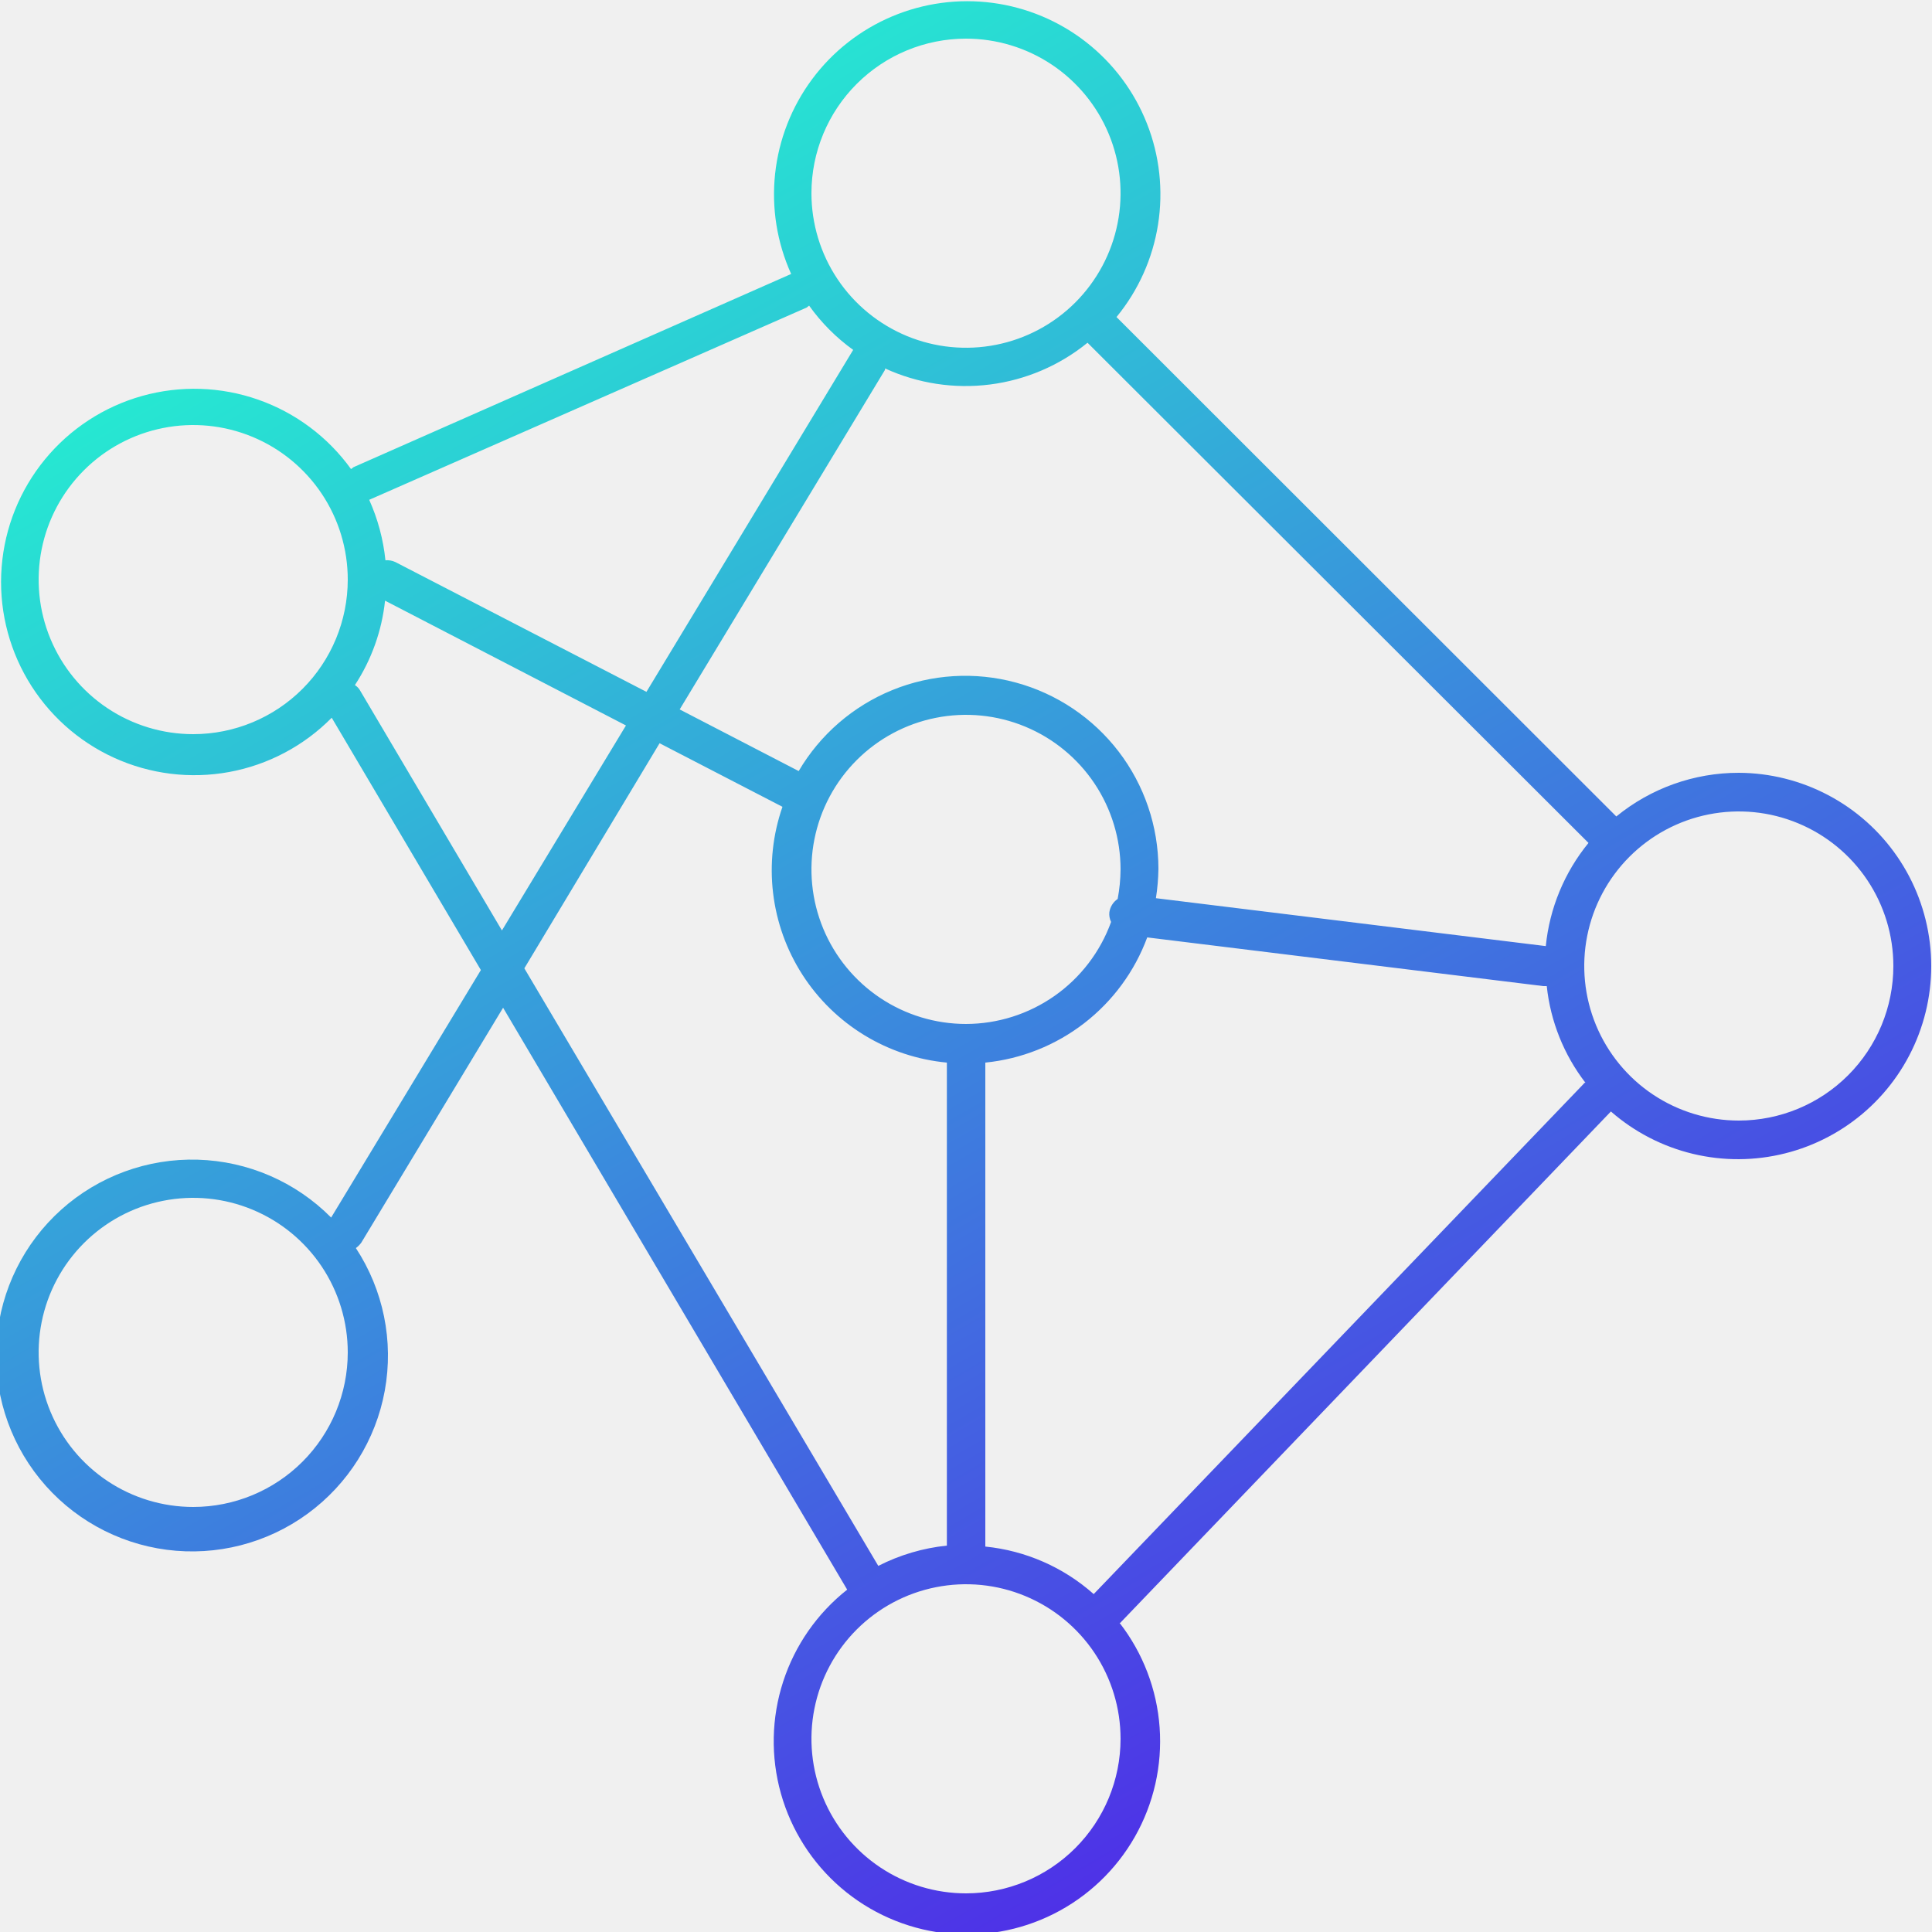
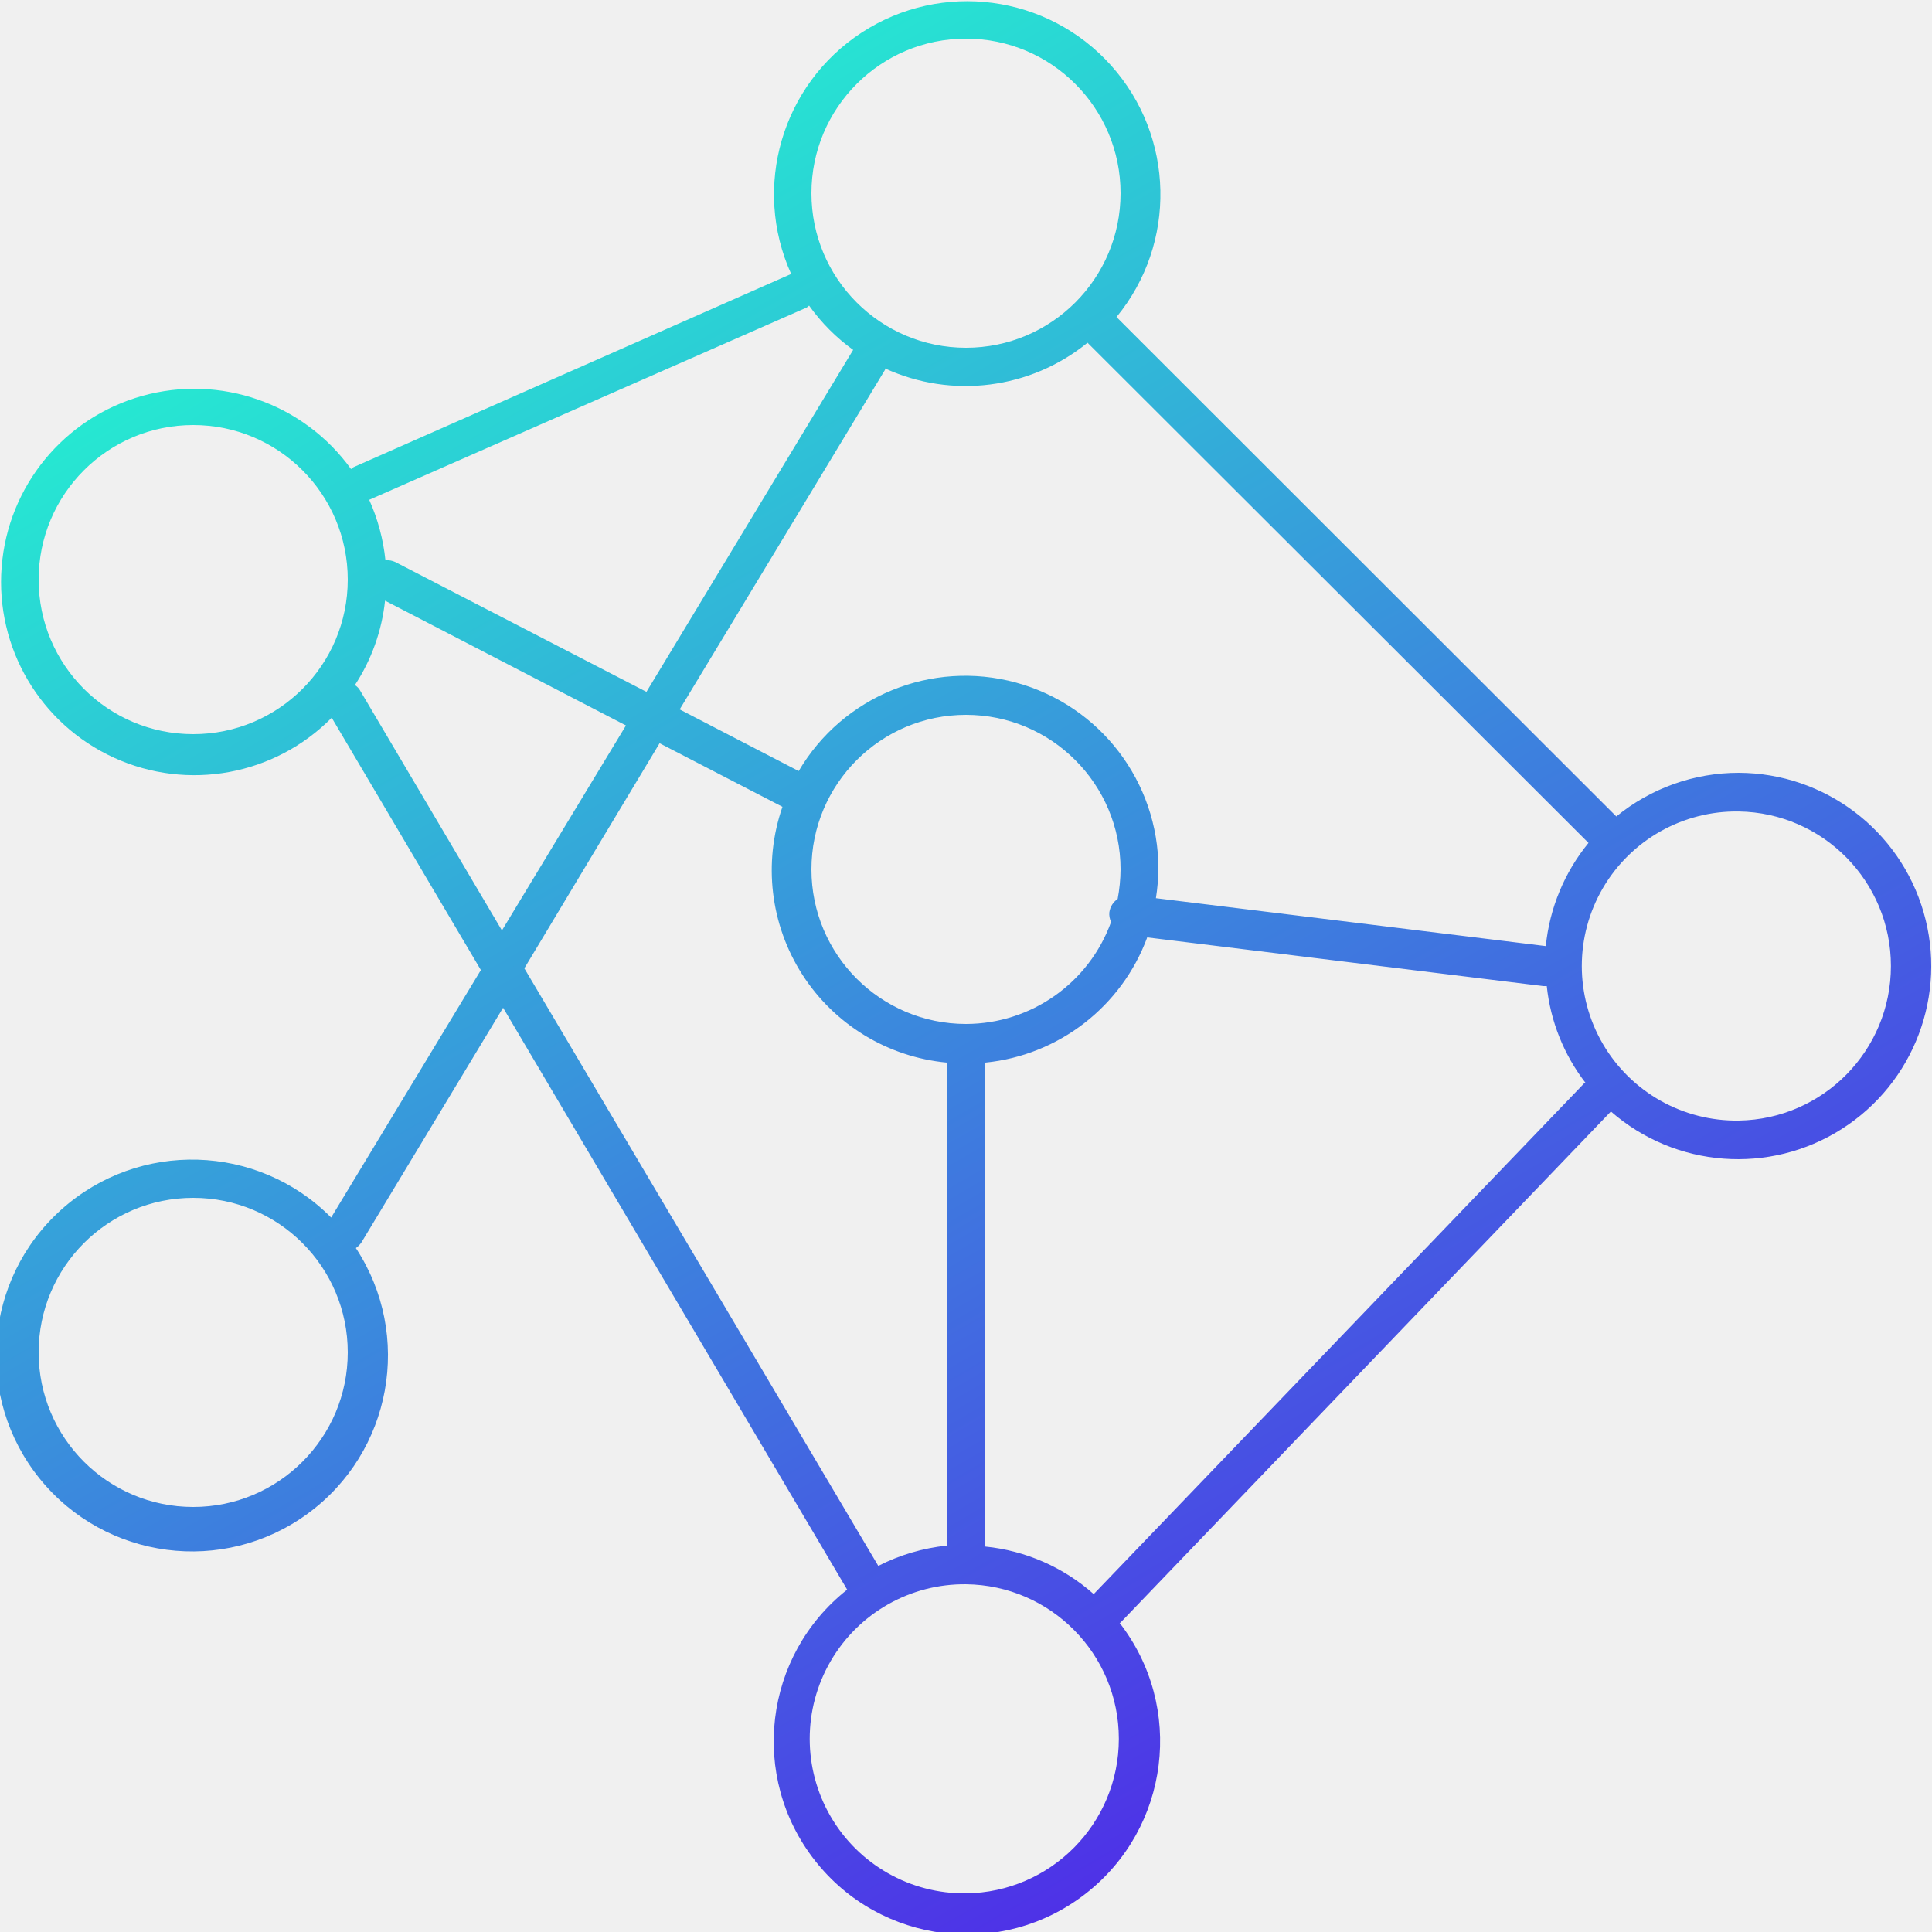
- <svg xmlns="http://www.w3.org/2000/svg" width="100" height="100" viewBox="0 0 100 100" fill="none">
+ <svg xmlns="http://www.w3.org/2000/svg" width="100" height="100" fill="none">
  <g clip-path="url(#clip0_130_4)">
-     <path d="M90 40C87.689 39.998 85.449 40.797 83.66 42.26L57.79 16.41C58.922 15.032 59.664 13.377 59.941 11.616C60.218 9.855 60.02 8.051 59.365 6.393C58.711 4.734 57.625 3.281 56.221 2.183C54.816 1.085 53.143 0.383 51.376 0.149C49.608 -0.085 47.81 0.158 46.168 0.852C44.526 1.546 43.099 2.667 42.036 4.098C40.973 5.529 40.312 7.219 40.12 8.991C39.929 10.764 40.216 12.555 40.95 14.18L18.3 24.18L18.17 24.28C16.973 22.617 15.293 21.362 13.359 20.685C11.425 20.008 9.329 19.941 7.356 20.494C5.383 21.047 3.627 22.193 2.327 23.777C1.026 25.361 0.244 27.305 0.085 29.349C-0.074 31.392 0.399 33.434 1.439 35.2C2.48 36.965 4.037 38.369 5.901 39.22C7.765 40.071 9.846 40.329 11.861 39.959C13.877 39.589 15.73 38.608 17.17 37.15L24.89 50.21L17.14 63.02C15.308 61.173 12.837 60.101 10.237 60.025C7.637 59.949 5.107 60.875 3.17 62.612C1.234 64.349 0.039 66.763 -0.167 69.356C-0.374 71.949 0.424 74.522 2.062 76.544C3.699 78.565 6.051 79.879 8.63 80.216C11.209 80.552 13.819 79.884 15.92 78.35C18.021 76.816 19.452 74.534 19.917 71.975C20.383 69.415 19.846 66.775 18.42 64.6C18.528 64.522 18.622 64.428 18.7 64.32L26.04 52.16L43.85 82.28C42.301 83.504 41.148 85.158 40.538 87.035C39.927 88.913 39.886 90.929 40.419 92.829C40.953 94.73 42.036 96.43 43.534 97.716C45.032 99.002 46.877 99.815 48.837 100.054C50.796 100.293 52.783 99.947 54.546 99.059C56.309 98.171 57.77 96.781 58.744 95.065C59.719 93.348 60.163 91.381 60.022 89.412C59.881 87.443 59.16 85.56 57.95 84C57.95 84 58.02 84 58.04 83.94L83.38 57.53C84.596 58.592 86.05 59.344 87.62 59.722C89.19 60.1 90.827 60.092 92.393 59.699C93.959 59.307 95.406 58.541 96.612 57.467C97.817 56.393 98.745 55.043 99.315 53.533C99.886 52.023 100.082 50.397 99.887 48.794C99.692 47.191 99.113 45.66 98.197 44.33C97.282 43 96.058 41.912 94.631 41.158C93.203 40.404 91.614 40.006 90 40ZM10 78C8.418 78 6.871 77.531 5.555 76.652C4.24 75.773 3.214 74.523 2.609 73.061C2.003 71.6 1.845 69.991 2.154 68.439C2.462 66.887 3.224 65.462 4.343 64.343C5.462 63.224 6.887 62.462 8.439 62.154C9.991 61.845 11.6 62.003 13.062 62.609C14.523 63.214 15.773 64.24 16.652 65.555C17.531 66.871 18 68.418 18 70C18 72.122 17.157 74.157 15.657 75.657C14.157 77.157 12.122 78 10 78ZM82.22 43.63C80.974 45.154 80.205 47.011 80.01 48.97L59.83 46.49C59.909 45.987 59.952 45.479 59.96 44.97C59.958 42.776 59.235 40.644 57.902 38.902C56.568 37.16 54.699 35.904 52.582 35.329C50.465 34.754 48.218 34.891 46.187 35.718C44.155 36.546 42.452 38.019 41.34 39.91L35.18 36.72L45.81 19.14C45.808 19.117 45.808 19.093 45.81 19.07C47.507 19.849 49.388 20.137 51.24 19.902C53.092 19.667 54.842 18.918 56.29 17.74L82.22 43.63ZM50 53C48.418 53 46.871 52.531 45.556 51.652C44.24 50.773 43.215 49.523 42.609 48.062C42.004 46.6 41.845 44.991 42.154 43.439C42.462 41.887 43.224 40.462 44.343 39.343C45.462 38.224 46.887 37.462 48.439 37.154C49.991 36.845 51.6 37.003 53.062 37.609C54.523 38.214 55.773 39.24 56.652 40.555C57.531 41.871 58 43.418 58 45C57.996 45.513 57.946 46.026 57.85 46.53C57.734 46.608 57.636 46.711 57.562 46.829C57.488 46.948 57.439 47.081 57.42 47.22C57.403 47.392 57.434 47.565 57.51 47.72C56.952 49.264 55.931 50.6 54.588 51.544C53.244 52.489 51.642 52.997 50 53ZM50 2C51.582 2 53.129 2.469 54.445 3.348C55.76 4.227 56.786 5.477 57.391 6.939C57.997 8.4 58.155 10.009 57.846 11.561C57.538 13.113 56.776 14.538 55.657 15.657C54.538 16.776 53.113 17.538 51.561 17.846C50.009 18.155 48.4 17.997 46.938 17.391C45.477 16.785 44.227 15.76 43.348 14.445C42.469 13.129 42 11.582 42 10C42 7.878 42.843 5.843 44.343 4.343C45.843 2.843 47.878 2 50 2ZM41.75 15.92L41.88 15.82C42.51 16.703 43.28 17.477 44.16 18.11L33.46 35.81L20.46 29.09C20.301 29.016 20.125 28.985 19.95 29C19.839 27.919 19.555 26.862 19.11 25.87L41.75 15.92ZM10 38C8.418 38 6.871 37.531 5.555 36.652C4.24 35.773 3.214 34.523 2.609 33.062C2.003 31.6 1.845 29.991 2.154 28.439C2.462 26.887 3.224 25.462 4.343 24.343C5.462 23.224 6.887 22.462 8.439 22.154C9.991 21.845 11.6 22.003 13.062 22.609C14.523 23.214 15.773 24.24 16.652 25.555C17.531 26.871 18 28.418 18 30C18 32.122 17.157 34.157 15.657 35.657C14.157 37.157 12.122 38 10 38ZM18.65 35.76C18.584 35.638 18.488 35.534 18.37 35.46C19.229 34.148 19.764 32.65 19.93 31.09L32.4 37.55L25.98 48.16L18.65 35.76ZM27.14 50.12L34.14 38.47L40.5 41.76C40.002 43.192 39.836 44.719 40.015 46.224C40.194 47.73 40.713 49.175 41.533 50.451C42.353 51.726 43.452 52.799 44.748 53.587C46.043 54.375 47.5 54.858 49.01 55V80C47.772 80.128 46.569 80.484 45.46 81.05L27.14 50.12ZM50 98C48.418 98 46.871 97.531 45.556 96.652C44.24 95.773 43.215 94.523 42.609 93.061C42.004 91.6 41.845 89.991 42.154 88.439C42.462 86.887 43.224 85.462 44.343 84.343C45.462 83.224 46.887 82.462 48.439 82.154C49.991 81.845 51.6 82.003 53.062 82.609C54.523 83.214 55.773 84.24 56.652 85.555C57.531 86.871 58 88.418 58 90C58 92.122 57.157 94.157 55.657 95.657C54.157 97.157 52.122 98 50 98ZM56.61 82.51C55.046 81.12 53.082 80.259 51 80.05V55C52.864 54.813 54.637 54.106 56.118 52.961C57.6 51.815 58.73 50.276 59.38 48.52L79.88 51.04H80.06C80.252 52.859 80.944 54.59 82.06 56.04C82.06 56.04 81.99 56.04 81.97 56.1L56.61 82.51ZM90 58C88.418 58 86.871 57.531 85.555 56.652C84.24 55.773 83.215 54.523 82.609 53.062C82.004 51.6 81.845 49.991 82.154 48.439C82.462 46.887 83.224 45.462 84.343 44.343C85.462 43.224 86.888 42.462 88.439 42.154C89.991 41.845 91.6 42.003 93.061 42.609C94.523 43.214 95.773 44.24 96.652 45.555C97.531 46.871 98 48.418 98 50C98 52.122 97.157 54.157 95.657 55.657C94.157 57.157 92.122 58 90 58Z" fill="url(#paint0_linear_130_4)" />
+     <path d="M90 40a10 10 0 00-6.34 2.26L57.79 16.41a10 10 0 10-16.84-2.23l-22.65 10-.13.1a10 10 0 10-1 12.87l7.72 13.06-7.75 12.81a10.14 10.14 0 101.28 1.58 1.24 1.24 0 00.28-.28l7.34-12.16 17.81 30.12A10 10 0 1057.95 84s.07 0 .09-.06l25.34-26.41A10 10 0 1090 40zM10 78a8 8 0 110-16 8 8 0 010 16zm72.22-34.37a10 10 0 00-2.21 5.34l-20.18-2.48c.079-.503.122-1.01.13-1.52a10 10 0 00-18.62-5.06l-6.16-3.19 10.63-17.58a.356.356 0 010-.07 10 10 0 0010.48-1.33l25.93 25.89zM50 53a8 8 0 118-8 8.614 8.614 0 01-.15 1.53 1.001 1.001 0 00-.43.69.93.93 0 00.09.5A8 8 0 0150 53zm0-51a8 8 0 110 16 8 8 0 010-16zm-8.25 13.92l.13-.1c.63.883 1.4 1.657 2.28 2.29l-10.7 17.7-13-6.72a1 1 0 00-.51-.09 10.2 10.2 0 00-.84-3.13l22.64-9.95zM10 38a8 8 0 110-16 8 8 0 010 16zm8.65-2.24a.809.809 0 00-.28-.3 9.9 9.9 0 001.56-4.37l12.47 6.46-6.42 10.61-7.33-12.4zm8.49 14.36l7-11.65 6.36 3.29A10 10 0 0049.01 55v25a10.09 10.09 0 00-3.55 1.05L27.14 50.12zM50 98a8 8 0 110-15.999A8 8 0 0150 98zm6.61-15.49A9.94 9.94 0 0051 80.05V55a10 10 0 008.38-6.48l20.5 2.52h.18a9.9 9.9 0 002 5s-.07 0-.09.06L56.61 82.51zM90 58a8 8 0 110-15.998A8 8 0 0190 58z" fill="url(#paint0_linear_130_4)" />
  </g>
  <defs>
    <linearGradient id="paint0_linear_130_4" x1="22" y1="11.52" x2="67.99" y2="91.16" gradientUnits="userSpaceOnUse">
      <stop stop-color="#26E8D2" />
      <stop offset="1" stop-color="#4E32E7" />
    </linearGradient>
    <clipPath id="clip0_130_4">
-       <rect width="100" height="100" fill="white" />
+       <path fill="#fff" d="M0 0h100v100H0z" />
    </clipPath>
  </defs>
</svg>
